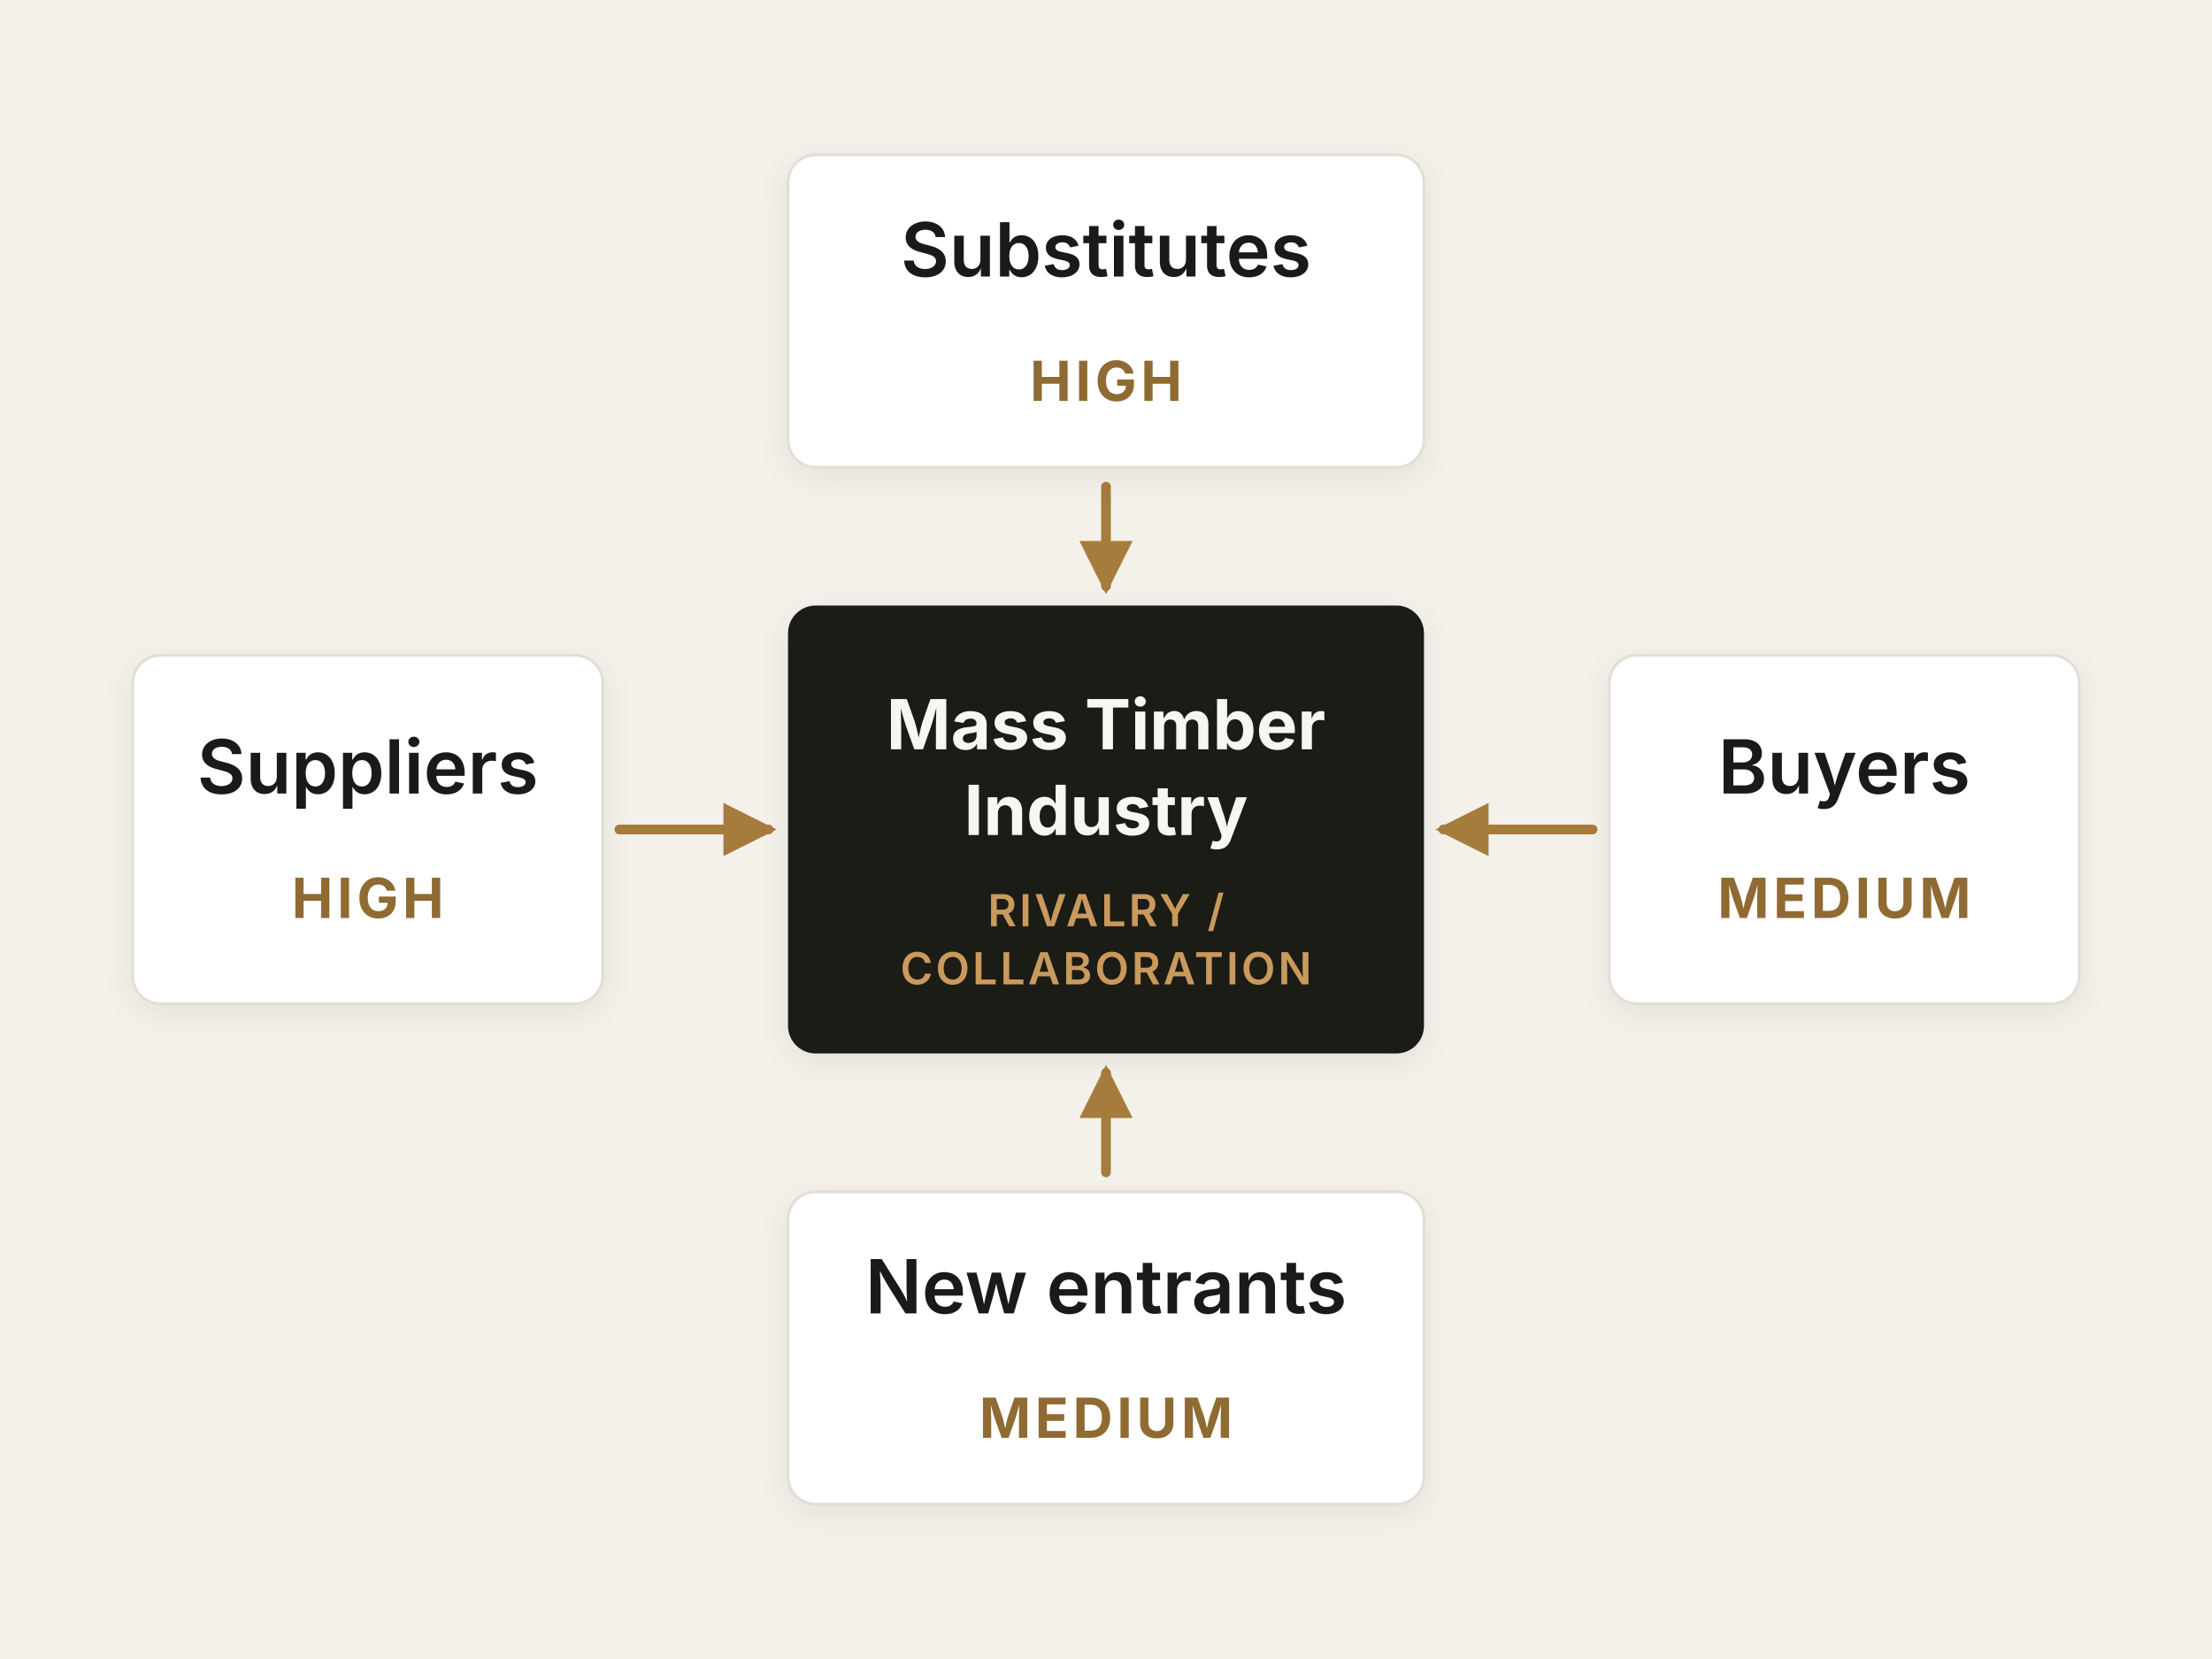
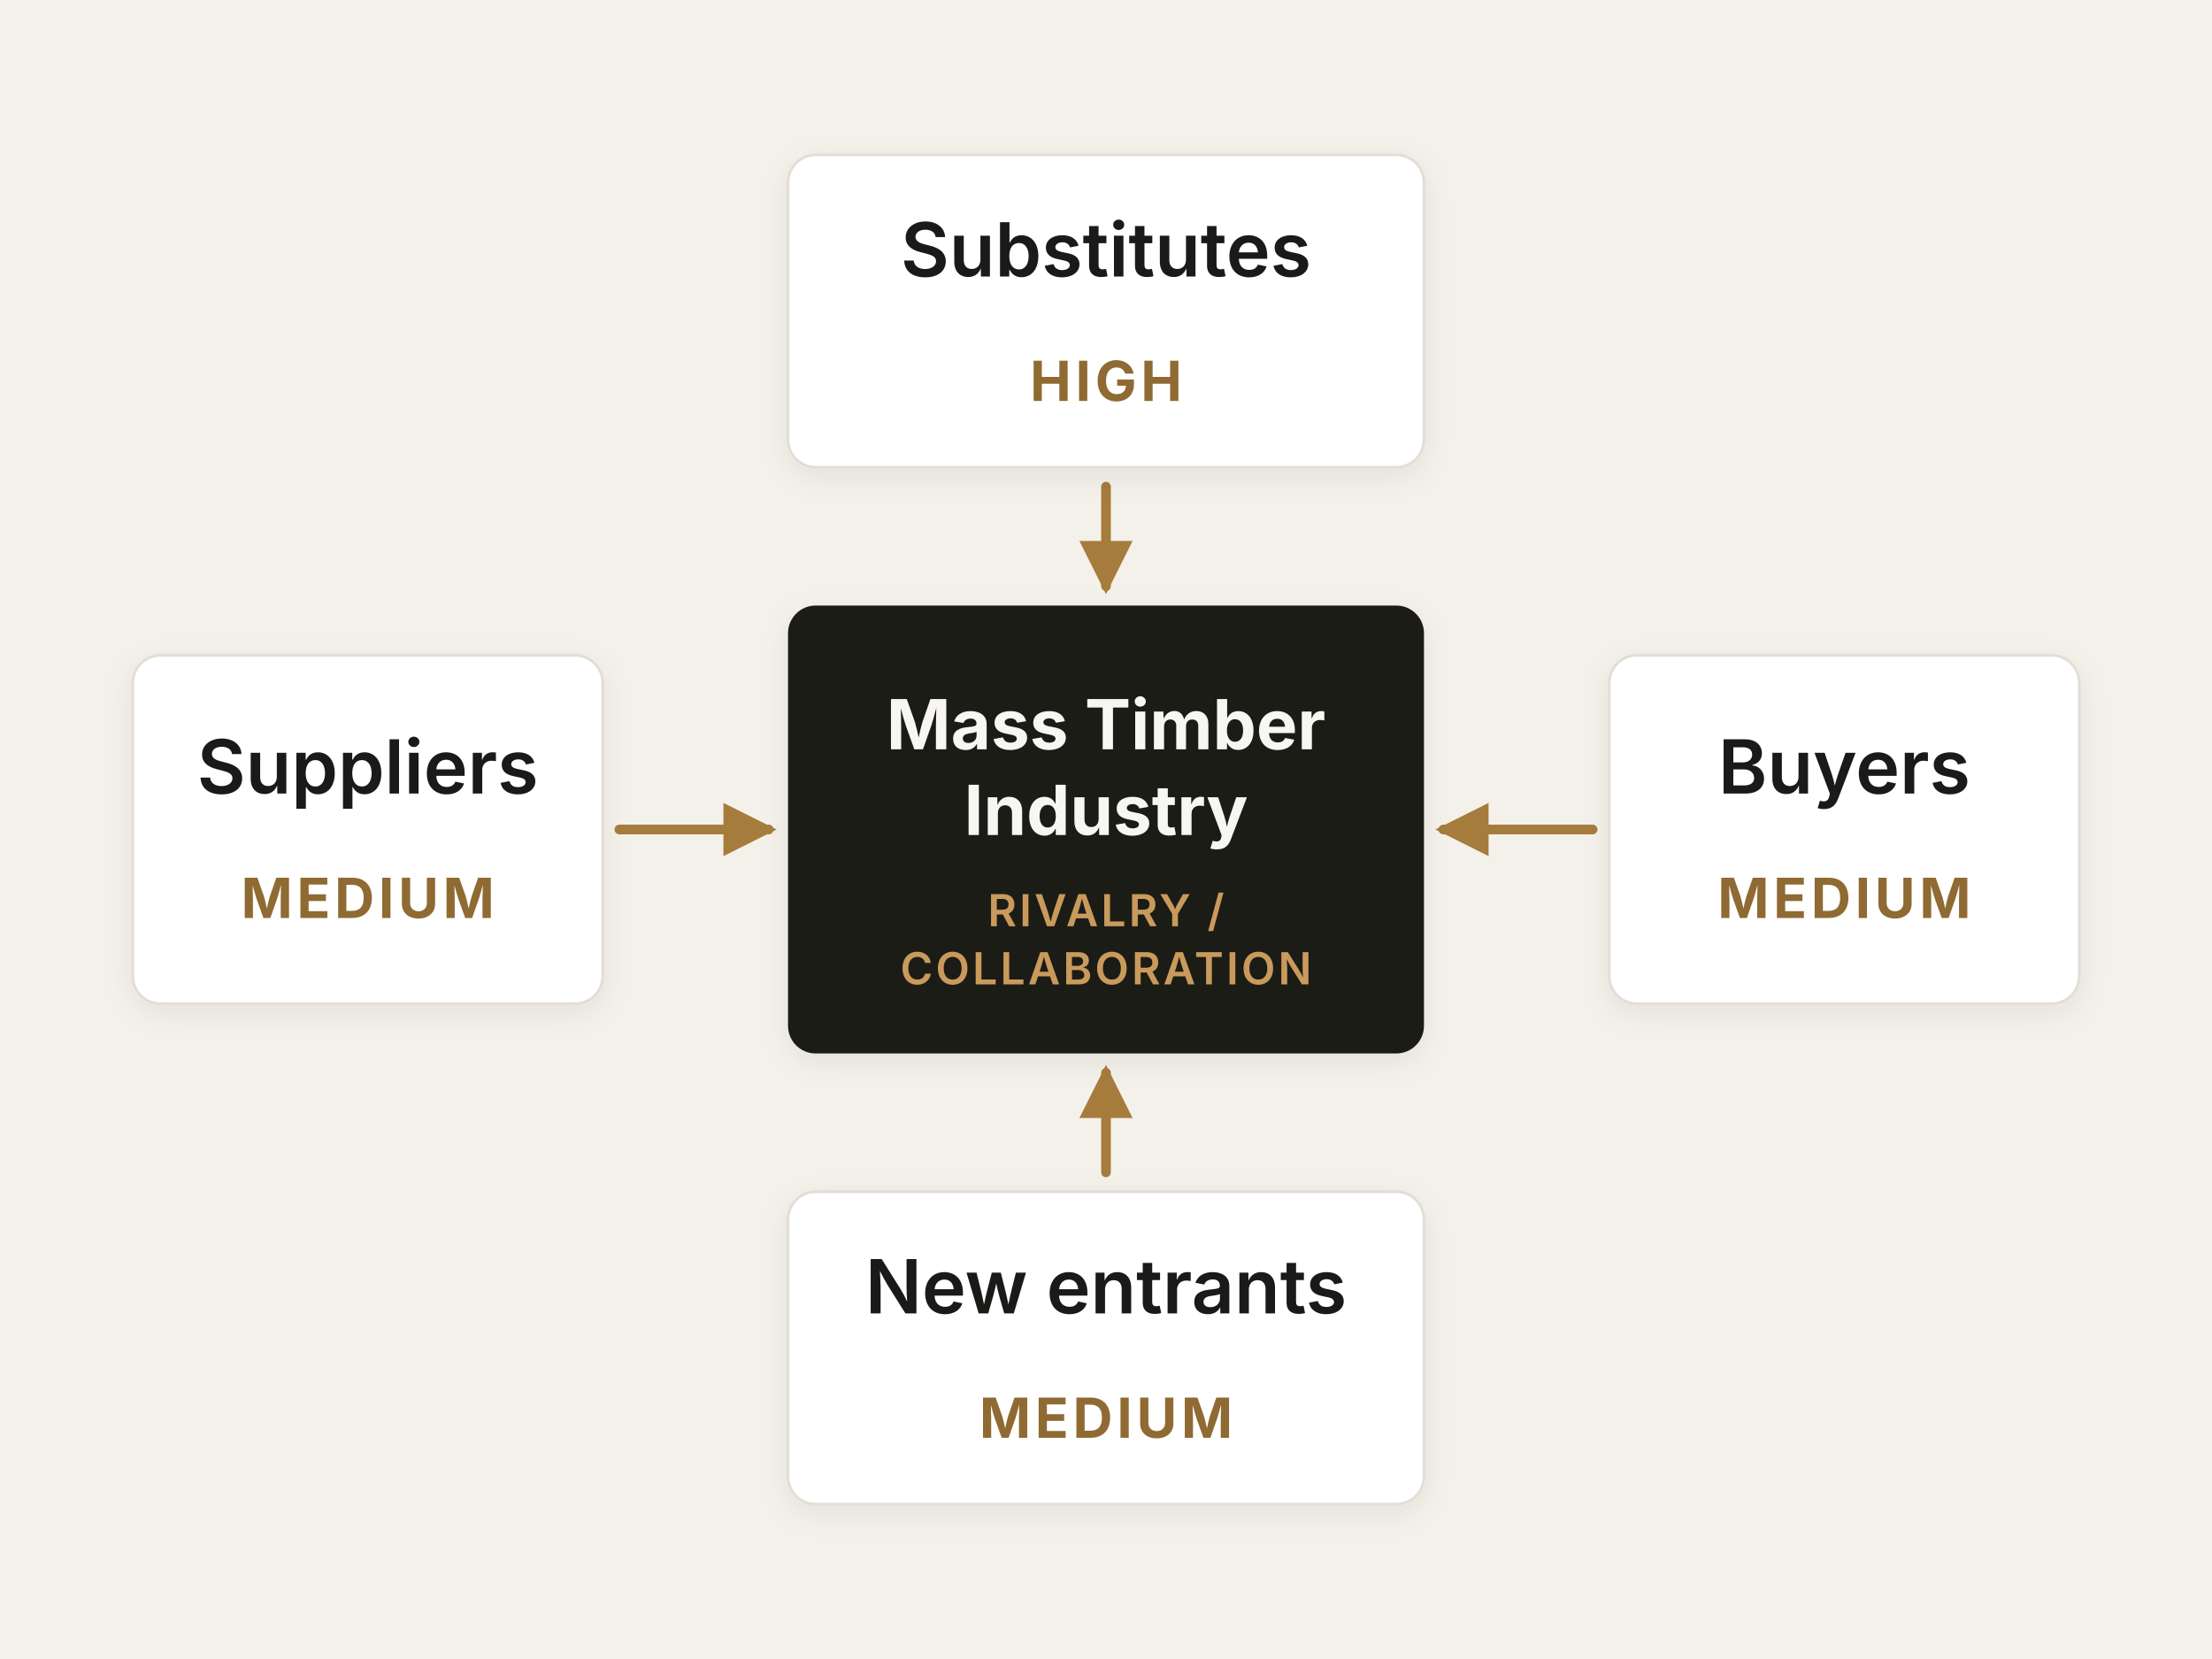
<svg xmlns="http://www.w3.org/2000/svg" viewBox="0 0 1600 1200" width="1600" height="1200" font-family="Inter, system-ui, sans-serif" text-anchor="middle">
  <defs>
    <marker id="a" viewBox="0 0 10 10" refX="8.5" refY="5" markerWidth="5.5" markerHeight="5.5" orient="auto">
      <path d="M0,0 L10,5 L0,10 z" fill="#a67c3d" />
    </marker>
    <filter id="s" x="-10%" y="-10%" width="120%" height="130%">
      <feDropShadow dx="0" dy="6" stdDeviation="10" flood-color="#1a1a18" flood-opacity=".07" />
    </filter>
  </defs>
  <rect width="1600" height="1200" fill="#f4f1ea" />
  <g stroke="#a67c3d" stroke-width="7" fill="none" marker-end="url(#a)" stroke-linecap="round">
    <path d="M800,352 L800,424" />
    <path d="M800,848 L800,776" />
    <path d="M448,600 L556,600" />
    <path d="M1152,600 L1044,600" />
  </g>
  <rect x="570" y="438" width="460" height="324" rx="20" fill="#1a1a18" filter="url(#s)" />
  <g font-weight="700" fill="#f7f6f3" font-size="50">
    <text x="800" y="542">Mass Timber</text>
    <text x="800" y="604">Industry</text>
  </g>
  <text x="800" y="670" font-size="32" font-weight="600" letter-spacing="2" fill="#c99a5c">RIVALRY /</text>
  <text x="800" y="712" font-size="32" font-weight="600" letter-spacing="2" fill="#c99a5c">COLLABORATION</text>
  <g filter="url(#s)" fill="#ffffff" stroke="#e2ded6" stroke-width="2">
    <rect x="570" y="112" width="460" height="226" rx="20" />
    <rect x="570" y="862" width="460" height="226" rx="20" />
    <rect x="96" y="474" width="340" height="252" rx="20" />
    <rect x="1164" y="474" width="340" height="252" rx="20" />
  </g>
  <g fill="#1a1a18" font-weight="600" font-size="54">
    <text x="800" y="200">Substitutes</text>
    <text x="800" y="950">New entrants</text>
    <text x="266" y="574">Suppliers</text>
    <text x="1334" y="574">Buyers</text>
  </g>
  <g font-size="40" font-weight="700" letter-spacing="3" fill="#8f6a32">
    <text x="800" y="290">HIGH</text>
    <text x="800" y="1040">MEDIUM</text>
-     <text x="266" y="664">HIGH</text>
+     <text x="266" y="664">MEDIUM</text>
    <text x="1334" y="664">MEDIUM</text>
  </g>
</svg>
